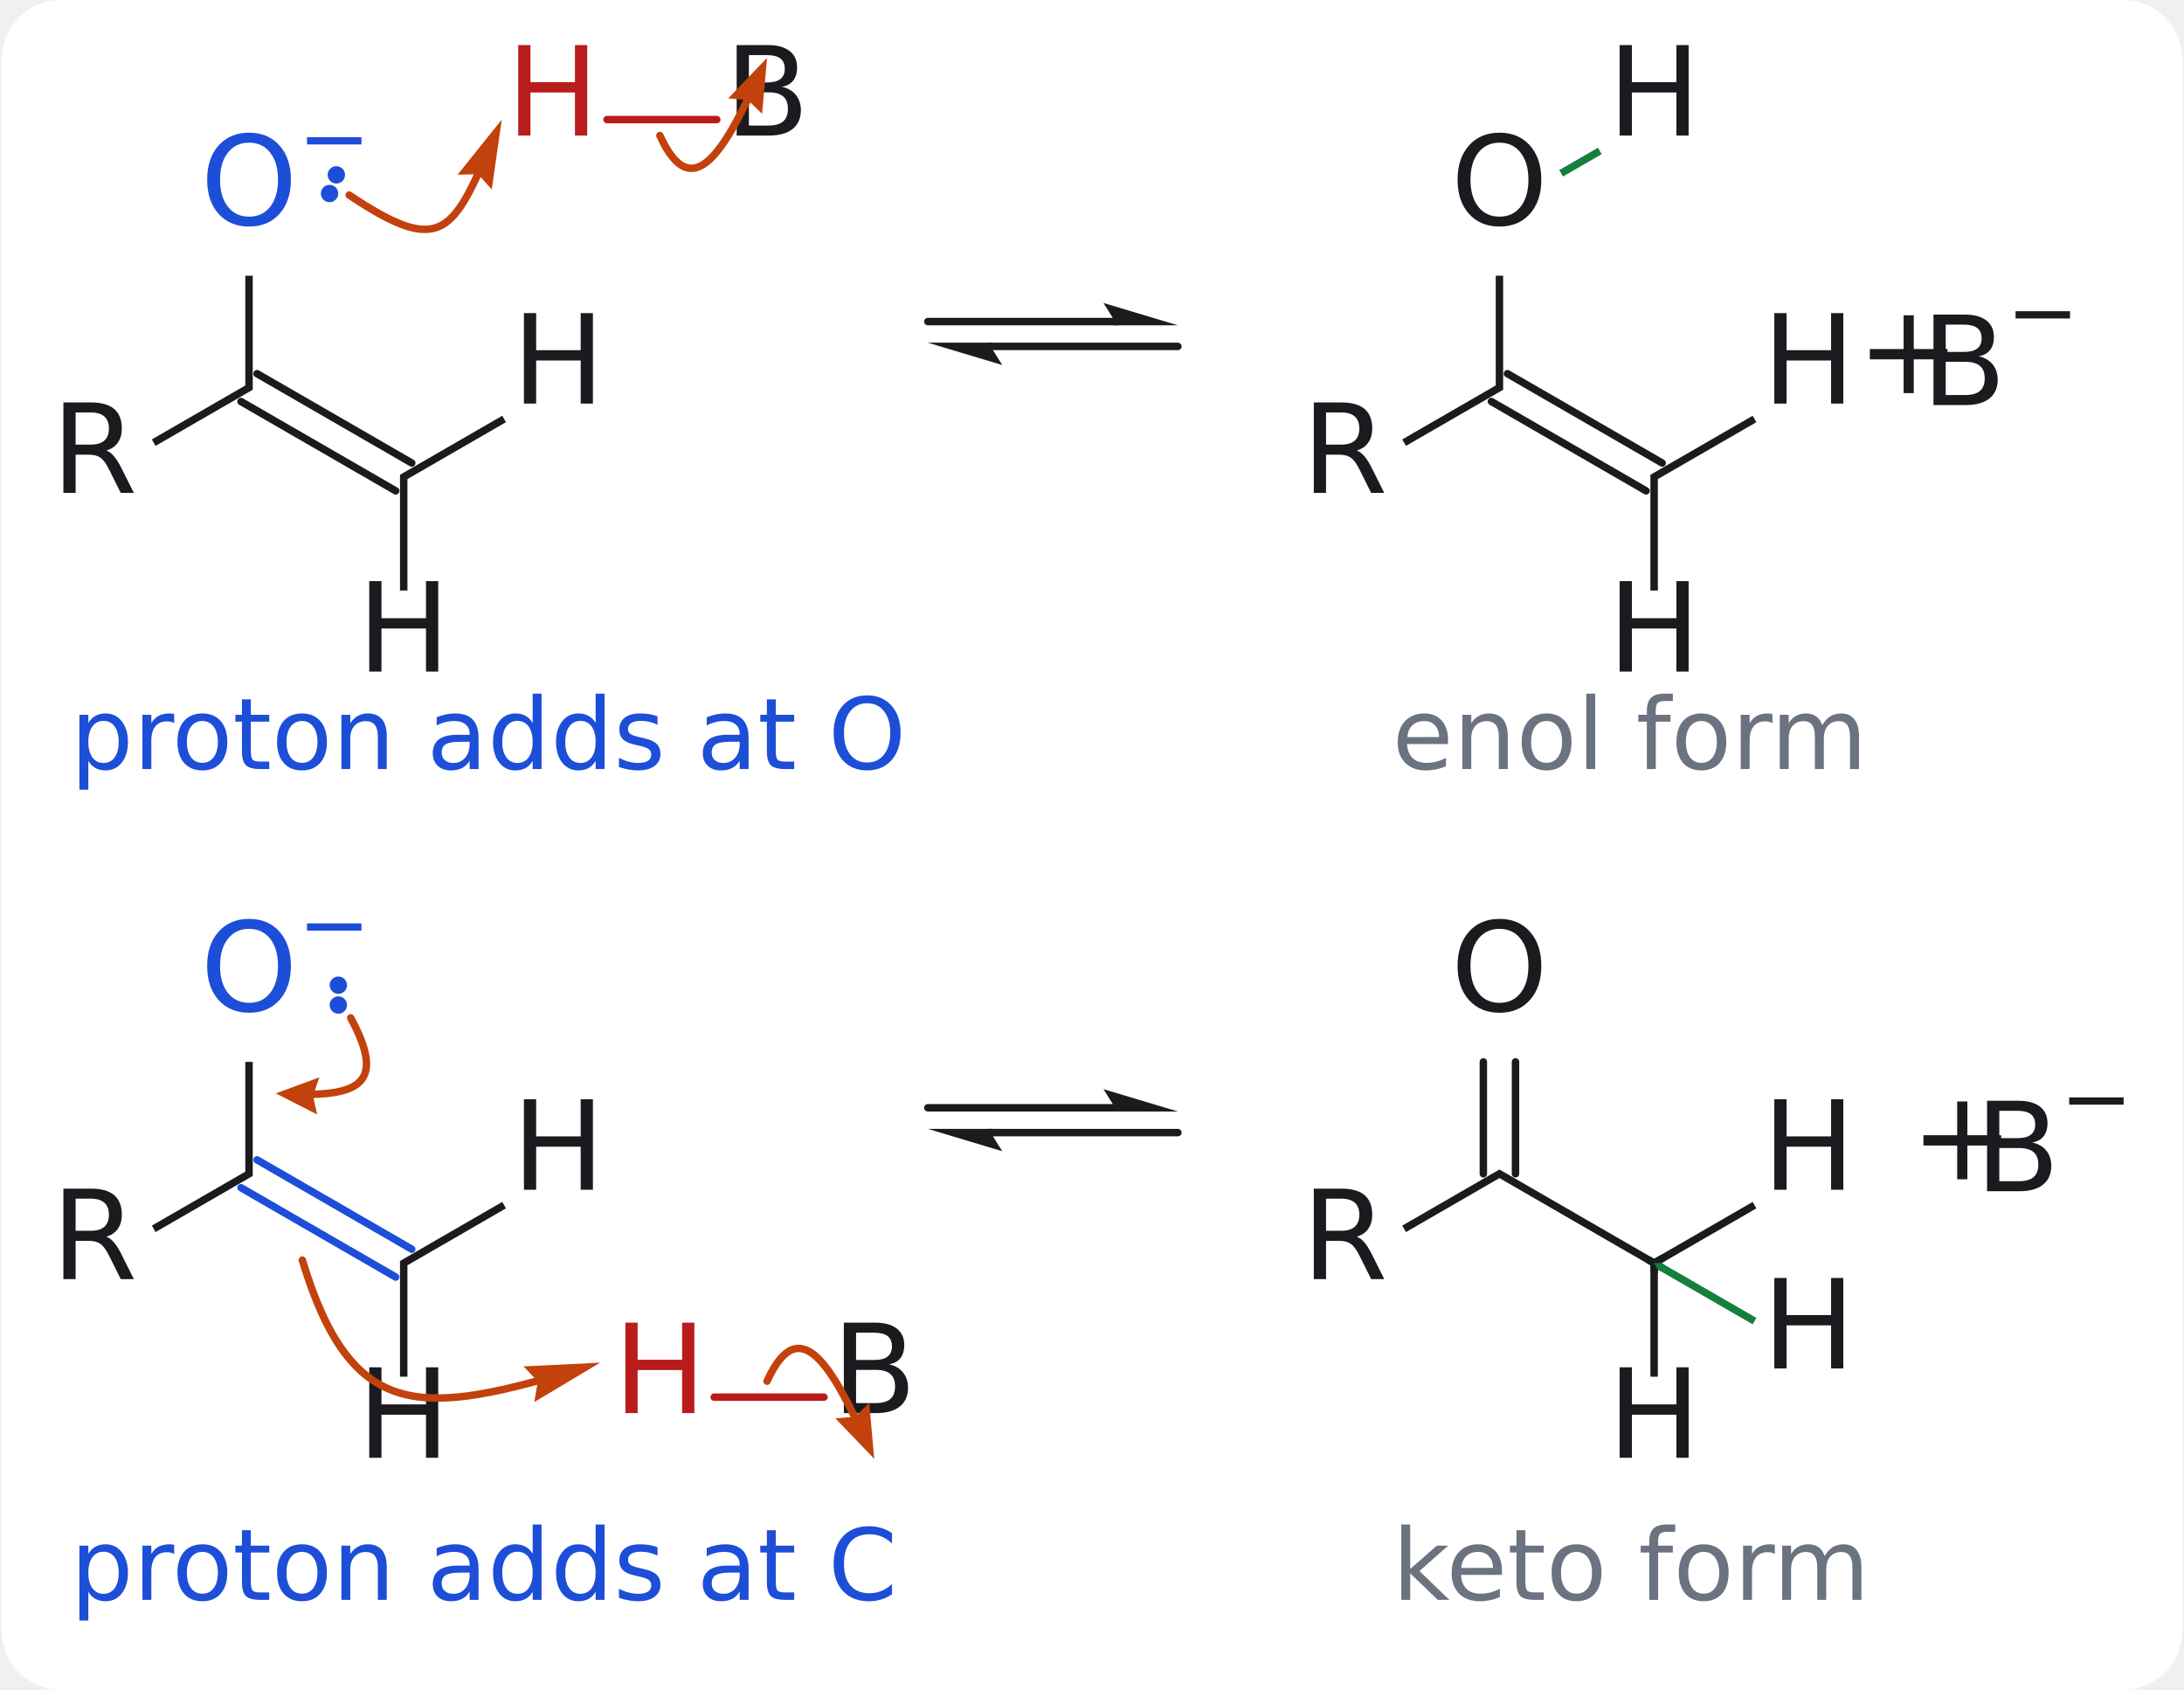
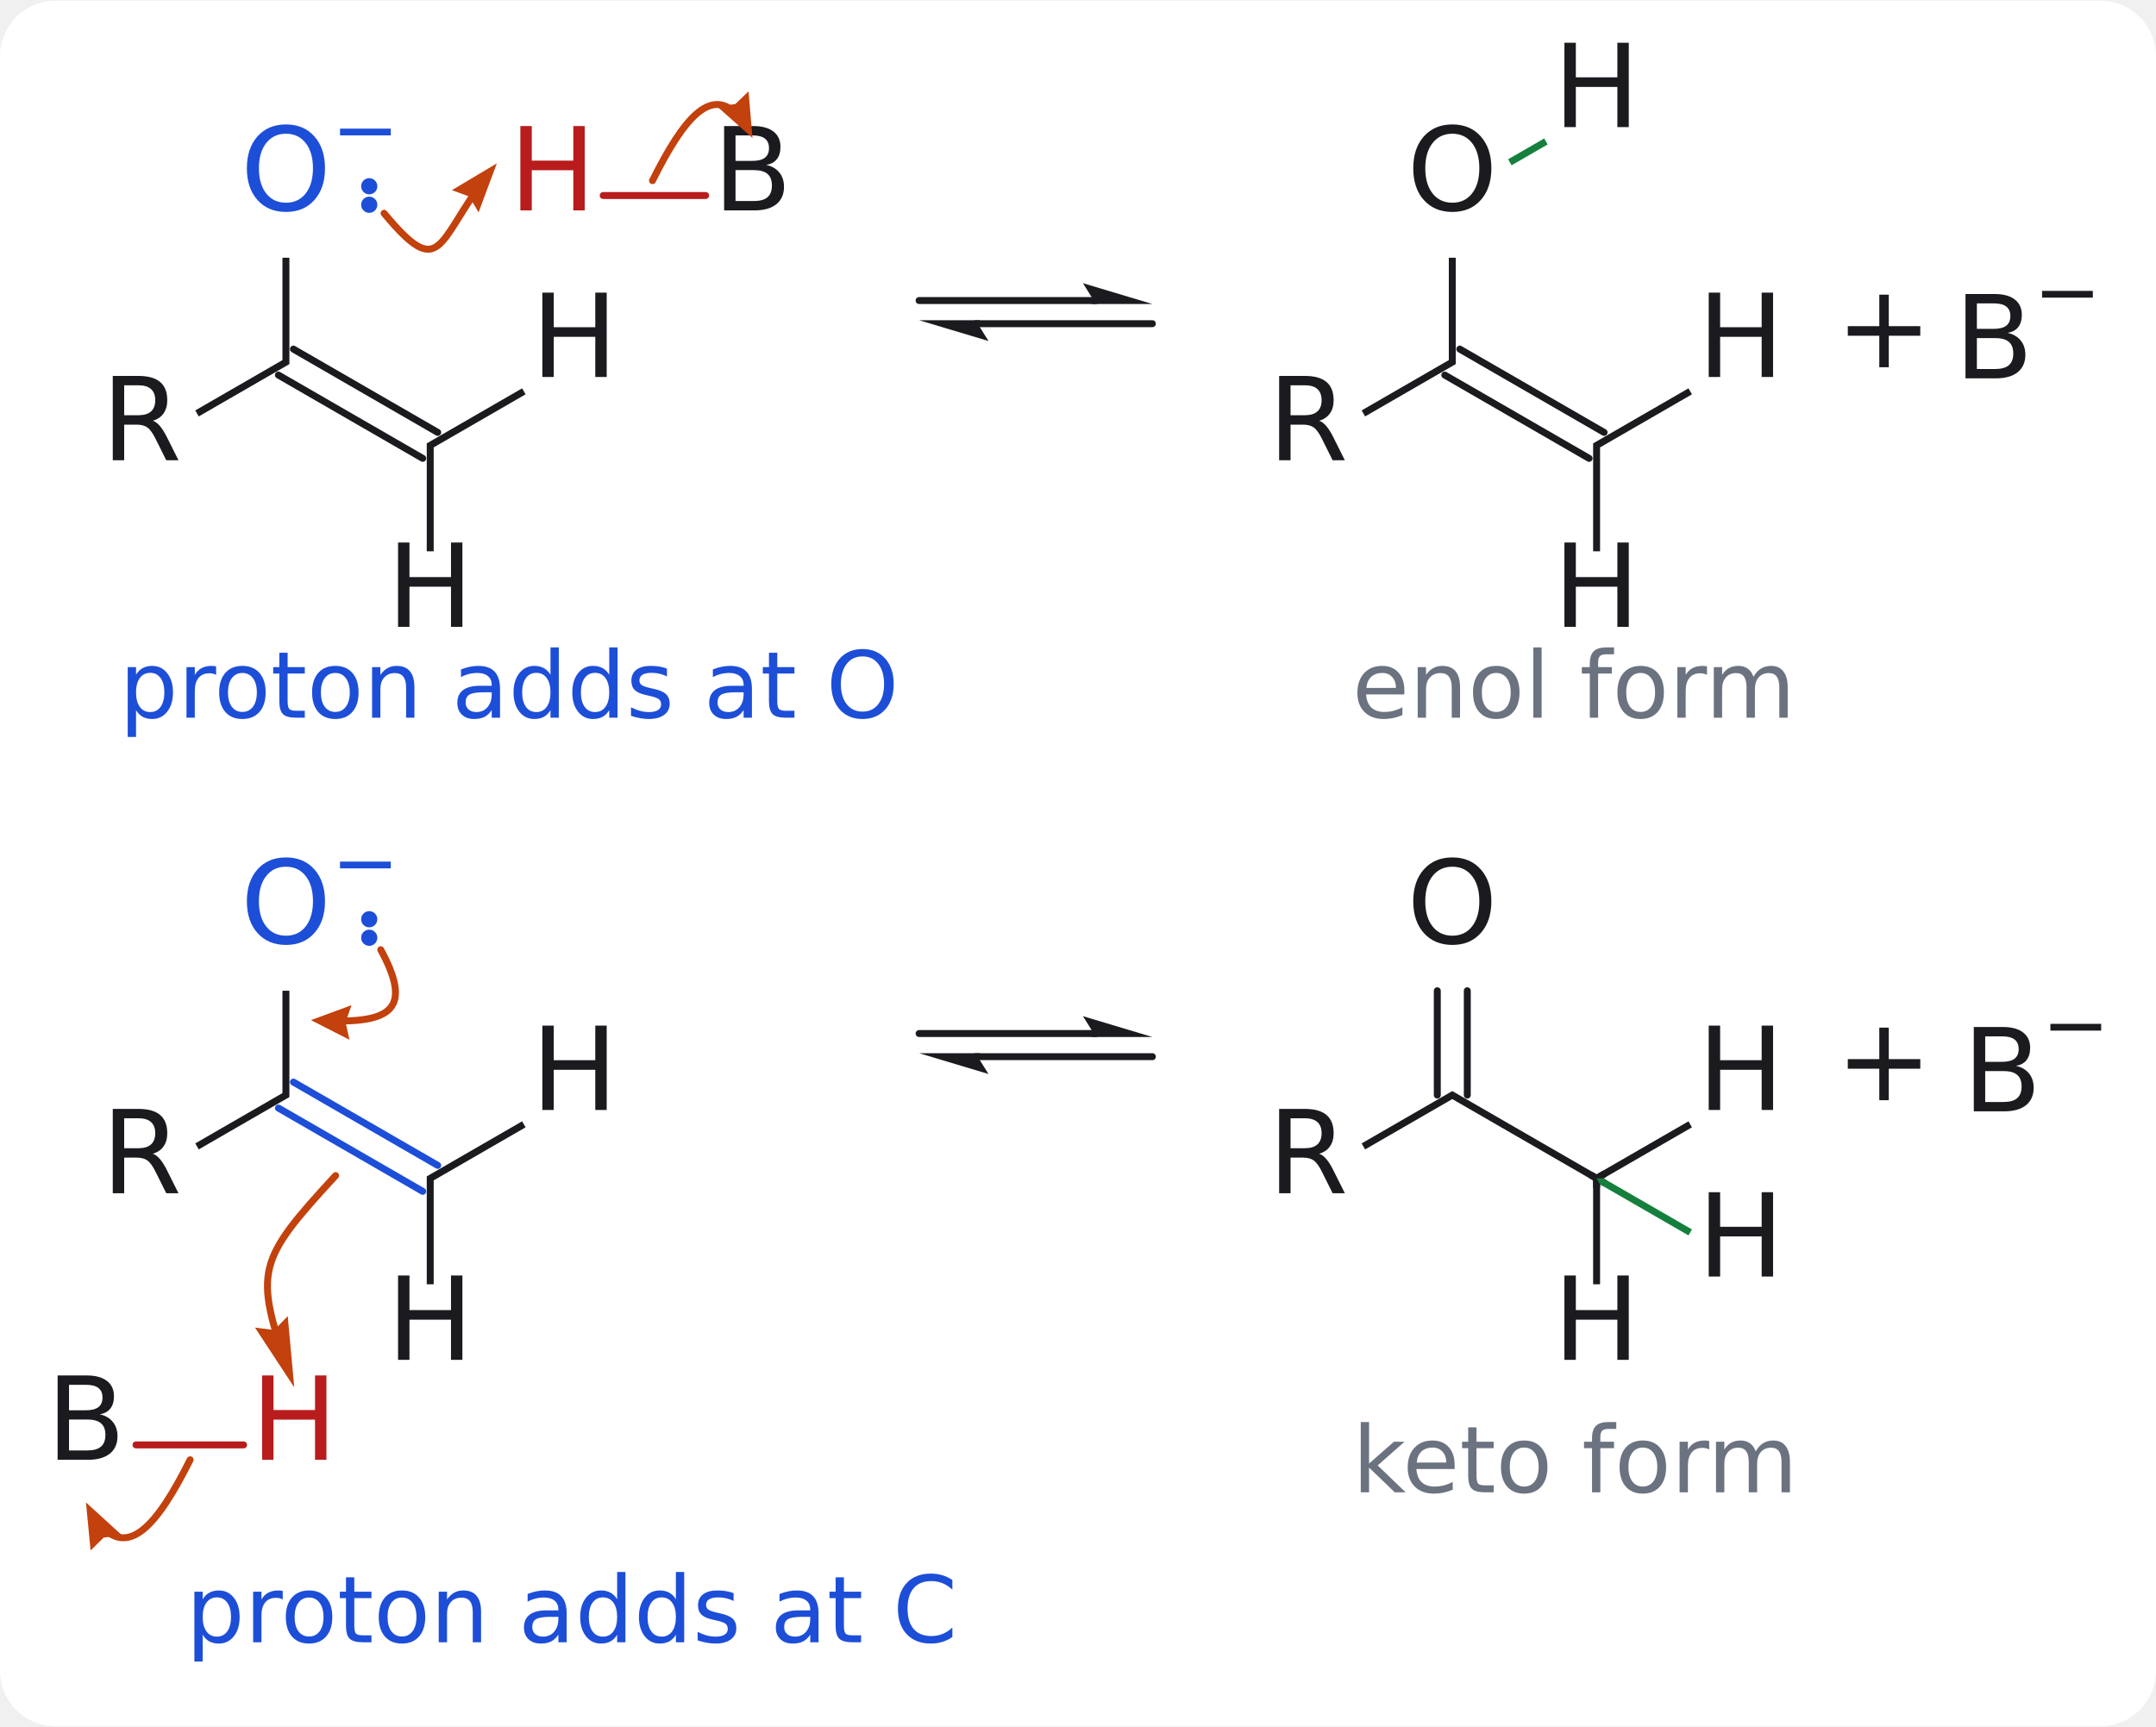
- <svg xmlns="http://www.w3.org/2000/svg" viewBox="-58.172 -91.109 512.75 397.242" width="318" height="246">
+ <svg xmlns="http://www.w3.org/2000/svg" viewBox="-72.071 -91.109 543.45 435.042" width="337" height="270">
  <style>.c-ink.fill{fill:#1b1b1f}.c-ink.stroke{stroke:#1b1b1f}.c-arrow.fill{fill:#c2410c}.c-arrow.stroke{stroke:#c2410c}.c-nu.fill{fill:#1d4ed8}.c-nu.stroke{stroke:#1d4ed8}.c-el.fill{fill:#b91c1c}.c-el.stroke{stroke:#b91c1c}.c-good.fill{fill:#15803d}.c-good.stroke{stroke:#15803d}.c-muted.fill{fill:#6b7280}.c-muted.stroke{stroke:#6b7280}.card{fill:#ffffff}@media (prefers-color-scheme: dark){.c-ink.fill{fill:#e6e6ea}.c-ink.stroke{stroke:#e6e6ea}.c-arrow.fill{fill:#ff9f5a}.c-arrow.stroke{stroke:#ff9f5a}.c-nu.fill{fill:#8ab4ff}.c-nu.stroke{stroke:#8ab4ff}.c-el.fill{fill:#ff8a8a}.c-el.stroke{stroke:#ff8a8a}.c-good.fill{fill:#6ee7a0}.c-good.stroke{stroke:#6ee7a0}.c-muted.fill{fill:#9ca3af}.c-muted.stroke{stroke:#9ca3af}.card{fill:#1e1e1e}}</style>
-   <rect class="card" x="-58.172" y="-91.109" width="512.750" height="397.242" rx="14" />
+   <rect class="card" x="-72.071" y="-91.109" width="543.450" height="435.042" rx="14" />
  <line class="c-ink stroke" x1="1.89" y1="-3.274" x2="38.262" y2="17.726" stroke-width="1.75" stroke-linecap="round" />
  <line class="c-ink stroke" x1="-1.89" y1="3.274" x2="34.482" y2="24.274" stroke-width="1.75" stroke-linecap="round" />
-   <path class="c-el stroke" d="M84.17 -63 L109.991 -63 " fill="none" stroke-width="1.75" stroke-linecap="round" stroke-linejoin="round" />
+   <path class="c-el stroke" d="M79.97 -42 L105.791 -42 " fill="none" stroke-width="1.75" stroke-linecap="round" stroke-linejoin="round" />
  <line class="c-ink stroke" x1="295.89" y1="-3.274" x2="332.262" y2="17.726" stroke-width="1.75" stroke-linecap="round" />
  <line class="c-ink stroke" x1="292.11" y1="3.274" x2="328.482" y2="24.274" stroke-width="1.75" stroke-linecap="round" />
  <path class="c-nu stroke" d="M1.89 181.526 L38.262 202.526 " fill="none" stroke-width="1.75" stroke-linecap="round" stroke-linejoin="round" />
  <path class="c-nu stroke" d="M-1.89 188.074 L34.482 209.074 " fill="none" stroke-width="1.75" stroke-linecap="round" stroke-linejoin="round" />
-   <path class="c-el stroke" d="M109.37 237.3 L135.191 237.3 " fill="none" stroke-width="1.75" stroke-linecap="round" stroke-linejoin="round" />
+   <path class="c-el stroke" d="M-10.67 273 L-37.794 273 " fill="none" stroke-width="1.75" stroke-linecap="round" stroke-linejoin="round" />
  <line class="c-ink stroke" x1="290.22" y1="184.8" x2="290.22" y2="158.497" stroke-width="1.75" stroke-linecap="round" />
  <line class="c-ink stroke" x1="297.78" y1="184.8" x2="297.78" y2="158.497" stroke-width="1.75" stroke-linecap="round" />
  <path class="c-ink fill stroke" d="M330.372 204.79 L329.294 204.167 L328.419 205.683 L329.497 206.305 L330.372 205.8 Z M332.122 205.8 L332.88 205.363 L332.005 203.847 L330.372 204.79 L330.372 205.8 Z M329.497 206.305 L329.497 208.191 L331.247 208.191 L331.247 207.316 L330.372 205.8 Z M331.247 207.316 L332.005 207.753 L332.88 206.238 L332.122 205.8 L330.372 205.8 Z " stroke-width="0" stroke-linecap="round" stroke-linejoin="round" />
  <path class="c-ink fill stroke" d="M0.875 0.505 L0.875 -26.303 L-0.875 -26.303 L-0.875 -0.505 Z M-0.875 -0.505 L-22.85 12.183 L-21.975 13.698 L0.875 0.505 Z M37.247 21.505 L60.411 8.131 L59.536 6.615 L35.497 20.495 Z M35.497 20.495 L35.497 47.702 L37.247 47.702 L37.247 21.505 Z M294.875 0.505 L294.875 -26.303 L293.125 -26.303 L293.125 -0.505 Z M293.125 -0.505 L271.15 12.183 L272.025 13.698 L294.875 0.505 Z M331.247 21.505 L354.411 8.131 L353.536 6.615 L329.497 20.495 Z M329.497 20.495 L329.497 47.702 L331.247 47.702 L331.247 21.505 Z M0.875 185.305 L0.875 158.497 L-0.875 158.497 L-0.875 184.295 Z M-0.875 184.295 L-22.85 196.983 L-21.975 198.498 L0.875 185.305 Z M37.247 206.305 L60.411 192.931 L59.536 191.415 L35.497 205.295 Z M35.497 205.295 L35.497 232.502 L37.247 232.502 L37.247 206.305 Z M294 183.79 L271.15 196.983 L272.025 198.498 L294 185.81 Z M294 185.81 L329.497 206.305 L330.372 205.8 L330.372 204.79 L294 183.79 Z M332.122 205.8 L354.411 192.931 L353.536 191.415 L330.372 204.79 L330.372 205.8 Z M329.497 206.305 L329.497 232.502 L331.247 232.502 L331.247 207.316 L330.372 205.8 Z " stroke-width="0" stroke-linecap="round" stroke-linejoin="round" />
  <path class="c-good fill stroke" d="M308.945 -49.618 L318.039 -54.869 L317.164 -56.385 L308.07 -51.134 Z M331.247 207.316 L353.536 220.185 L354.411 218.669 L332.122 205.8 L330.372 205.8 Z " stroke-width="0" stroke-linecap="round" stroke-linejoin="round" />
  <text class="c-nu fill" xml:space="preserve" x="-11.479" y="-58.456" font-family="DejaVu Sans" font-size="29.167" font-weight="normal" font-style="normal" text-decoration="none" dominant-baseline="text-before-edge">O</text>
  <text class="c-nu fill" xml:space="preserve" x="11.479" y="-65.748" font-family="DejaVu Sans" font-size="20.417" font-weight="normal" font-style="normal" text-decoration="none" dominant-baseline="text-before-edge">−</text>
-   <path class="c-nu fill stroke" d="M19.335 -46.718 C19.94 -46.498 20.252 -45.828 20.032 -45.223 C19.811 -44.617 19.142 -44.305 18.536 -44.525 C17.931 -44.746 17.619 -45.415 17.839 -46.021 C18.06 -46.626 18.729 -46.938 19.335 -46.718 Z " stroke-width="1.75" stroke-linecap="round" stroke-linejoin="round" />
-   <path class="c-nu fill stroke" d="M20.931 -51.103 C21.536 -50.883 21.848 -50.213 21.628 -49.608 C21.408 -49.002 20.738 -48.69 20.133 -48.911 C19.527 -49.131 19.215 -49.801 19.435 -50.406 C19.656 -51.011 20.325 -51.324 20.931 -51.103 Z " stroke-width="1.75" stroke-linecap="round" stroke-linejoin="round" />
+   <path class="c-nu fill stroke" d="M21 -40.833 C21.644 -40.833 22.167 -40.311 22.167 -39.667 C22.167 -39.022 21.644 -38.5 21 -38.5 C20.356 -38.5 19.833 -39.022 19.833 -39.667 C19.833 -40.311 20.356 -40.833 21 -40.833 Z " stroke-width="1.75" stroke-linecap="round" stroke-linejoin="round" />
+   <path class="c-nu fill stroke" d="M21 -45.5 C21.644 -45.5 22.167 -44.978 22.167 -44.333 C22.167 -43.689 21.644 -43.167 21 -43.167 C20.356 -43.167 19.833 -43.689 19.833 -44.333 C19.833 -44.978 20.356 -45.5 21 -45.5 Z " stroke-width="1.75" stroke-linecap="round" stroke-linejoin="round" />
  <text class="c-ink fill" xml:space="preserve" x="-46.505" y="4.558" font-family="DejaVu Sans" font-size="29.167" font-weight="normal" font-style="normal" text-decoration="none" dominant-baseline="text-before-edge">R</text>
  <text class="c-ink fill" xml:space="preserve" x="61.778" y="-16.442" font-family="DejaVu Sans" font-size="29.167" font-weight="normal" font-style="normal" text-decoration="none" dominant-baseline="text-before-edge">H</text>
  <text class="c-ink fill" xml:space="preserve" x="25.406" y="46.558" font-family="DejaVu Sans" font-size="29.167" font-weight="normal" font-style="normal" text-decoration="none" dominant-baseline="text-before-edge">H</text>
-   <text class="c-el fill" xml:space="preserve" x="60.434" y="-79.442" font-family="DejaVu Sans" font-size="29.167" font-weight="normal" font-style="normal" text-decoration="none" dominant-baseline="text-before-edge">H</text>
-   <text class="c-ink fill" xml:space="preserve" x="111.795" y="-79.442" font-family="DejaVu Sans" font-size="29.167" font-weight="normal" font-style="normal" text-decoration="none" dominant-baseline="text-before-edge">B</text>
+   <text class="c-el fill" xml:space="preserve" x="56.234" y="-58.442" font-family="DejaVu Sans" font-size="29.167" font-weight="normal" font-style="normal" text-decoration="none" dominant-baseline="text-before-edge">H</text>
+   <text class="c-ink fill" xml:space="preserve" x="107.595" y="-58.442" font-family="DejaVu Sans" font-size="29.167" font-weight="normal" font-style="normal" text-decoration="none" dominant-baseline="text-before-edge">B</text>
  <text class="c-ink fill" xml:space="preserve" x="282.521" y="-58.456" font-family="DejaVu Sans" font-size="29.167" font-weight="normal" font-style="normal" text-decoration="none" dominant-baseline="text-before-edge">O</text>
  <text class="c-ink fill" xml:space="preserve" x="319.406" y="-79.442" font-family="DejaVu Sans" font-size="29.167" font-weight="normal" font-style="normal" text-decoration="none" dominant-baseline="text-before-edge">H</text>
  <text class="c-ink fill" xml:space="preserve" x="247.495" y="4.558" font-family="DejaVu Sans" font-size="29.167" font-weight="normal" font-style="normal" text-decoration="none" dominant-baseline="text-before-edge">R</text>
  <text class="c-ink fill" xml:space="preserve" x="355.778" y="-16.442" font-family="DejaVu Sans" font-size="29.167" font-weight="normal" font-style="normal" text-decoration="none" dominant-baseline="text-before-edge">H</text>
  <text class="c-ink fill" xml:space="preserve" x="319.406" y="46.558" font-family="DejaVu Sans" font-size="29.167" font-weight="normal" font-style="normal" text-decoration="none" dominant-baseline="text-before-edge">H</text>
-   <text class="c-ink fill" xml:space="preserve" x="393.195" y="-16.092" font-family="DejaVu Sans" font-size="29.167" font-weight="normal" font-style="normal" text-decoration="none" dominant-baseline="text-before-edge">B</text>
-   <text class="c-ink fill" xml:space="preserve" x="413.205" y="-24.842" font-family="DejaVu Sans" font-size="20.417" font-weight="normal" font-style="normal" text-decoration="none" dominant-baseline="text-before-edge">−</text>
+   <text class="c-ink fill" xml:space="preserve" x="420.495" y="-16.092" font-family="DejaVu Sans" font-size="29.167" font-weight="normal" font-style="normal" text-decoration="none" dominant-baseline="text-before-edge">B</text>
+   <text class="c-ink fill" xml:space="preserve" x="440.505" y="-24.842" font-family="DejaVu Sans" font-size="20.417" font-weight="normal" font-style="normal" text-decoration="none" dominant-baseline="text-before-edge">−</text>
  <text class="c-nu fill" xml:space="preserve" x="-11.479" y="126.344" font-family="DejaVu Sans" font-size="29.167" font-weight="normal" font-style="normal" text-decoration="none" dominant-baseline="text-before-edge">O</text>
  <text class="c-nu fill" xml:space="preserve" x="11.479" y="119.052" font-family="DejaVu Sans" font-size="20.417" font-weight="normal" font-style="normal" text-decoration="none" dominant-baseline="text-before-edge">−</text>
  <path class="c-nu fill stroke" d="M21 143.967 C21.644 143.967 22.167 144.489 22.167 145.133 C22.167 145.778 21.644 146.3 21 146.3 C20.356 146.3 19.833 145.778 19.833 145.133 C19.833 144.489 20.356 143.967 21 143.967 Z " stroke-width="1.75" stroke-linecap="round" stroke-linejoin="round" />
  <path class="c-nu fill stroke" d="M21 139.3 C21.644 139.3 22.167 139.822 22.167 140.467 C22.167 141.111 21.644 141.633 21 141.633 C20.356 141.633 19.833 141.111 19.833 140.467 C19.833 139.822 20.356 139.3 21 139.3 Z " stroke-width="1.75" stroke-linecap="round" stroke-linejoin="round" />
  <text class="c-ink fill" xml:space="preserve" x="-46.505" y="189.358" font-family="DejaVu Sans" font-size="29.167" font-weight="normal" font-style="normal" text-decoration="none" dominant-baseline="text-before-edge">R</text>
  <text class="c-ink fill" xml:space="preserve" x="61.778" y="168.358" font-family="DejaVu Sans" font-size="29.167" font-weight="normal" font-style="normal" text-decoration="none" dominant-baseline="text-before-edge">H</text>
  <text class="c-ink fill" xml:space="preserve" x="25.406" y="231.358" font-family="DejaVu Sans" font-size="29.167" font-weight="normal" font-style="normal" text-decoration="none" dominant-baseline="text-before-edge">H</text>
-   <text class="c-el fill" xml:space="preserve" x="85.634" y="220.858" font-family="DejaVu Sans" font-size="29.167" font-weight="normal" font-style="normal" text-decoration="none" dominant-baseline="text-before-edge">H</text>
-   <text class="c-ink fill" xml:space="preserve" x="136.995" y="220.858" font-family="DejaVu Sans" font-size="29.167" font-weight="normal" font-style="normal" text-decoration="none" dominant-baseline="text-before-edge">B</text>
+   <text class="c-el fill" xml:space="preserve" x="-8.866" y="256.558" font-family="DejaVu Sans" font-size="29.167" font-weight="normal" font-style="normal" text-decoration="none" dominant-baseline="text-before-edge">H</text>
+   <text class="c-ink fill" xml:space="preserve" x="-60.405" y="256.558" font-family="DejaVu Sans" font-size="29.167" font-weight="normal" font-style="normal" text-decoration="none" dominant-baseline="text-before-edge">B</text>
  <text class="c-ink fill" xml:space="preserve" x="282.521" y="126.344" font-family="DejaVu Sans" font-size="29.167" font-weight="normal" font-style="normal" text-decoration="none" dominant-baseline="text-before-edge">O</text>
  <text class="c-ink fill" xml:space="preserve" x="247.495" y="189.358" font-family="DejaVu Sans" font-size="29.167" font-weight="normal" font-style="normal" text-decoration="none" dominant-baseline="text-before-edge">R</text>
  <text class="c-ink fill" xml:space="preserve" x="355.778" y="168.358" font-family="DejaVu Sans" font-size="29.167" font-weight="normal" font-style="normal" text-decoration="none" dominant-baseline="text-before-edge">H</text>
  <text class="c-ink fill" xml:space="preserve" x="319.406" y="231.358" font-family="DejaVu Sans" font-size="29.167" font-weight="normal" font-style="normal" text-decoration="none" dominant-baseline="text-before-edge">H</text>
  <text class="c-ink fill" xml:space="preserve" x="355.778" y="210.358" font-family="DejaVu Sans" font-size="29.167" font-weight="normal" font-style="normal" text-decoration="none" dominant-baseline="text-before-edge">H</text>
-   <text class="c-ink fill" xml:space="preserve" x="405.795" y="168.708" font-family="DejaVu Sans" font-size="29.167" font-weight="normal" font-style="normal" text-decoration="none" dominant-baseline="text-before-edge">B</text>
-   <text class="c-ink fill" xml:space="preserve" x="425.805" y="159.958" font-family="DejaVu Sans" font-size="20.417" font-weight="normal" font-style="normal" text-decoration="none" dominant-baseline="text-before-edge">−</text>
+   <text class="c-ink fill" xml:space="preserve" x="422.595" y="168.708" font-family="DejaVu Sans" font-size="29.167" font-weight="normal" font-style="normal" text-decoration="none" dominant-baseline="text-before-edge">B</text>
+   <text class="c-ink fill" xml:space="preserve" x="442.605" y="159.958" font-family="DejaVu Sans" font-size="20.417" font-weight="normal" font-style="normal" text-decoration="none" dominant-baseline="text-before-edge">−</text>
  <path class="c-ink stroke" d="M159.6 -15.517 L204.181 -15.517 " fill="none" stroke-width="1.75" stroke-linecap="round" stroke-linejoin="round" />
  <path class="c-ink fill stroke" d="M218.4 -14.642 L200.9 -19.892 L203.088 -16.392 L203.088 -14.642 L218.4 -14.642 Z " stroke-width="0" stroke-linecap="round" stroke-linejoin="round" />
  <path class="c-ink stroke" d="M218.4 -9.683 L173.819 -9.683 " fill="none" stroke-width="1.75" stroke-linecap="round" stroke-linejoin="round" />
  <path class="c-ink fill stroke" d="M159.6 -10.558 L177.1 -5.308 L174.912 -8.808 L174.912 -10.558 L159.6 -10.558 Z " stroke-width="0" stroke-linecap="round" stroke-linejoin="round" />
  <path class="c-ink stroke" d="M159.6 169.283 L204.181 169.283 " fill="none" stroke-width="1.75" stroke-linecap="round" stroke-linejoin="round" />
  <path class="c-ink fill stroke" d="M218.4 170.158 L200.9 164.908 L203.088 168.408 L203.088 170.158 L218.4 170.158 Z " stroke-width="0" stroke-linecap="round" stroke-linejoin="round" />
  <path class="c-ink stroke" d="M218.4 175.117 L173.819 175.117 " fill="none" stroke-width="1.75" stroke-linecap="round" stroke-linejoin="round" />
  <path class="c-ink fill stroke" d="M159.6 174.242 L177.1 179.492 L174.912 175.992 L174.912 174.242 L159.6 174.242 Z " stroke-width="0" stroke-linecap="round" stroke-linejoin="round" />
-   <path class="c-arrow stroke" d="M23.555 -45.255 C45.59 -30.495 48.055 -36.514 57.691 -58.981 " fill="none" stroke-width="1.75" stroke-linecap="round" stroke-linejoin="round" />
-   <path class="c-arrow fill stroke" d="M59.421 -63 L49.043 -50.052 L53.853 -50.149 L57.072 -46.573 Z " stroke-width="0" stroke-linecap="round" stroke-linejoin="round" />
-   <path class="c-arrow stroke" d="M96.6 -59.25 C104.394 -42.102 112.189 -56.585 119.983 -73.526 " fill="none" stroke-width="1.75" stroke-linecap="round" stroke-linejoin="round" />
-   <path class="c-arrow fill stroke" d="M121.8 -77.506 L112.666 -67.985 L117.293 -67.591 L120.632 -64.364 Z " stroke-width="0" stroke-linecap="round" stroke-linejoin="round" />
+   <path class="c-arrow stroke" d="M24.735 -37.518 C39.161 -20.207 37.992 -30.156 50.445 -46.675 " fill="none" stroke-width="1.75" stroke-linecap="round" stroke-linejoin="round" />
+   <path class="c-arrow fill stroke" d="M53.163 -50.104 L41.841 -43.352 L46.197 -41.745 L48.563 -37.75 Z " stroke-width="0" stroke-linecap="round" stroke-linejoin="round" />
+   <path class="c-arrow stroke" d="M92.4 -45.75 C100.068 -61.086 107.735 -71.385 115.403 -60.286 " fill="none" stroke-width="1.75" stroke-linecap="round" stroke-linejoin="round" />
+   <path class="c-arrow fill stroke" d="M117.6 -56.506 L116.612 -68.266 L113.311 -65.084 L108.785 -64.353 Z " stroke-width="0" stroke-linecap="round" stroke-linejoin="round" />
  <path class="c-arrow stroke" d="M23.905 148.156 C32.134 163.327 26.222 166.543 10.671 166.099 " fill="none" stroke-width="1.75" stroke-linecap="round" stroke-linejoin="round" />
  <path class="c-arrow fill stroke" d="M6.3 165.9 L16.02 170.863 L15.033 166.421 L16.541 162.129 Z " stroke-width="0" stroke-linecap="round" stroke-linejoin="round" />
-   <path class="c-arrow stroke" d="M12.531 205.095 C24.238 243.808 41.171 241.555 78.372 230.456 " fill="none" stroke-width="1.75" stroke-linecap="round" stroke-linejoin="round" />
-   <path class="c-arrow fill stroke" d="M82.563 229.196 L64.546 230.074 L67.906 233.628 L67.079 238.449 Z " stroke-width="0" stroke-linecap="round" stroke-linejoin="round" />
-   <path class="c-arrow stroke" d="M121.8 233.55 C129.594 216.402 137.389 230.885 145.183 247.826 " fill="none" stroke-width="1.75" stroke-linecap="round" stroke-linejoin="round" />
-   <path class="c-arrow fill stroke" d="M147 251.806 L145.832 238.664 L142.493 241.891 L137.866 242.285 Z " stroke-width="0" stroke-linecap="round" stroke-linejoin="round" />
-   <text class="c-ink fill" xml:space="preserve" x="378" y="-18.9" font-family="DejaVu Sans" font-size="29.167" font-weight="normal" font-style="normal" text-decoration="none" dominant-baseline="text-before-edge">+</text>
+   <path class="c-arrow stroke" d="M12.531 205.095 C-7.335 226.653 -8.055 229.166 0.66 254.36 " fill="none" stroke-width="1.75" stroke-linecap="round" stroke-linejoin="round" />
+   <path class="c-arrow fill stroke" d="M2.1 258.494 L0.455 240.53 L-2.953 244.039 L-7.805 243.417 Z " stroke-width="0" stroke-linecap="round" stroke-linejoin="round" />
+   <path class="c-arrow stroke" d="M-24.15 276.75 C-32.173 292.795 -40.195 303.172 -48.218 291.297 " fill="none" stroke-width="1.75" stroke-linecap="round" stroke-linejoin="round" />
+   <path class="c-arrow fill stroke" d="M-50.4 287.506 L-49.238 299.612 L-45.96 296.387 L-41.412 295.699 Z " stroke-width="0" stroke-linecap="round" stroke-linejoin="round" />
+   <text class="c-ink fill" xml:space="preserve" x="390.6" y="-18.9" font-family="DejaVu Sans" font-size="29.167" font-weight="normal" font-style="normal" text-decoration="none" dominant-baseline="text-before-edge">+</text>
  <text class="c-nu fill" xml:space="preserve" x="-42" y="73.5" font-family="DejaVu Sans" font-size="23.333" font-weight="normal" font-style="normal" text-decoration="none" dominant-baseline="text-before-edge">proton adds at O</text>
  <text class="c-muted fill" xml:space="preserve" x="268.8" y="73.5" font-family="DejaVu Sans" font-size="23.333" font-weight="normal" font-style="normal" text-decoration="none" dominant-baseline="text-before-edge">enol form</text>
  <text class="c-ink fill" xml:space="preserve" x="390.6" y="165.9" font-family="DejaVu Sans" font-size="29.167" font-weight="normal" font-style="normal" text-decoration="none" dominant-baseline="text-before-edge">+</text>
-   <text class="c-nu fill" xml:space="preserve" x="-42" y="268.8" font-family="DejaVu Sans" font-size="23.333" font-weight="normal" font-style="normal" text-decoration="none" dominant-baseline="text-before-edge">proton adds at C</text>
+   <text class="c-nu fill" xml:space="preserve" x="-25.2" y="306.6" font-family="DejaVu Sans" font-size="23.333" font-weight="normal" font-style="normal" text-decoration="none" dominant-baseline="text-before-edge">proton adds at C</text>
  <text class="c-muted fill" xml:space="preserve" x="268.8" y="268.8" font-family="DejaVu Sans" font-size="23.333" font-weight="normal" font-style="normal" text-decoration="none" dominant-baseline="text-before-edge">keto form</text>
</svg>
